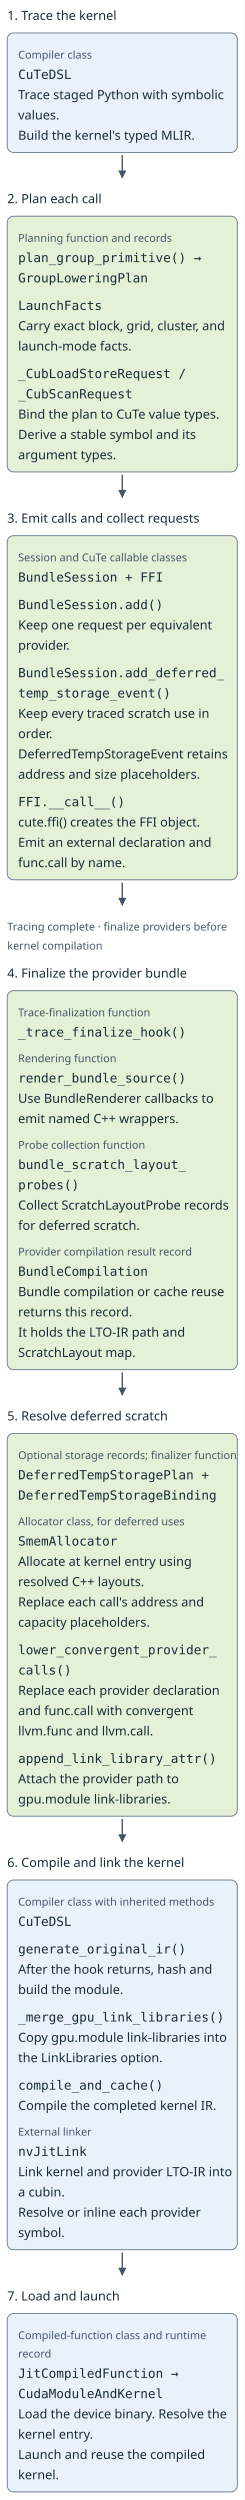
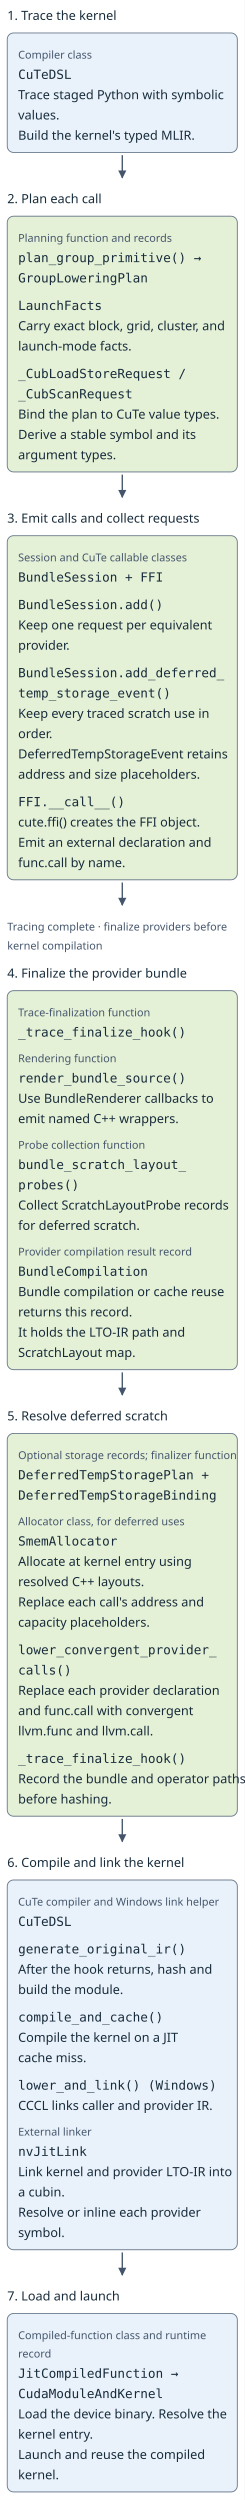
<svg xmlns="http://www.w3.org/2000/svg" role="img" aria-labelledby="cutlass-phases-classes-title cutlass-phases-classes-desc" viewBox="0 0 270 2760">
  <defs>
    <marker id="cutlass-phases-classes-arrow" viewBox="0 0 10 10" refX="9" refY="5" markerWidth="6" markerHeight="6" orient="auto">
      <path d="M0 0L10 5L0 10Z" fill="#44556b" />
    </marker>
  </defs>
  <rect width="270" height="2760" fill="#ffffff" />
  <text x="8" y="22" font-family="sans-serif" font-size="14px" font-weight="500" fill="#172b3a">1. Trace the kernel</text>
  <g data-node="CuTeDSL" role="group" aria-label="CuTe compiler. Compiler class. CuTeDSL. Trace staged Python with symbolic values.. Build the kernel's typed MLIR.">
    <rect x="8" y="36.4" width="254" height="131.9" rx="7" fill="#e9f2fb" stroke="#68798b" stroke-width="1" />
    <text x="20" y="64.7" font-family="sans-serif" font-size="12px" font-weight="400" fill="#44556b">Compiler class</text>
    <text x="20" y="87.1" font-family="ui-monospace, SFMono-Regular, Consolas, monospace" font-size="14px" font-weight="500" fill="#172b3a">CuTeDSL</text>
    <text x="20" y="109.5" font-family="sans-serif" font-size="14px" font-weight="400" fill="#172b3a">Trace staged Python with symbolic</text>
    <text x="20" y="131.9" font-family="sans-serif" font-size="14px" font-weight="400" fill="#172b3a">values.</text>
    <text x="20" y="154.3" font-family="sans-serif" font-size="14px" font-weight="400" fill="#172b3a">Build the kernel's typed MLIR.</text>
  </g>
  <path d="M135 171.3V196.3" marker-end="url(#cutlass-phases-classes-arrow)" fill="none" stroke="#44556b" stroke-width="1.5" />
  <text x="8" y="224.3" font-family="sans-serif" font-size="14px" font-weight="500" fill="#172b3a">2. Plan each call</text>
  <g data-node="plan_group_primitive() → GroupLoweringPlan" role="group" aria-label="cuda.coop.cutlass. Planning function and records. plan_group_primitive() → GroupLoweringPlan">
    <rect x="8" y="238.7" width="254" height="282.3" rx="7" fill="#e5f1d7" stroke="#68798b" stroke-width="1" />
    <text x="20" y="267" font-family="sans-serif" font-size="12px" font-weight="400" fill="#44556b">Planning function and records</text>
    <text x="20" y="289.4" font-family="ui-monospace, SFMono-Regular, Consolas, monospace" font-size="14px" font-weight="500" fill="#172b3a">plan_group_primitive() →</text>
    <text x="20" y="311.8" font-family="ui-monospace, SFMono-Regular, Consolas, monospace" font-size="14px" font-weight="500" fill="#172b3a">GroupLoweringPlan</text>
    <text x="20" y="342.2" font-family="ui-monospace, SFMono-Regular, Consolas, monospace" font-size="14px" font-weight="500" fill="#172b3a">LaunchFacts</text>
    <text x="20" y="364.6" font-family="sans-serif" font-size="14px" font-weight="400" fill="#172b3a">Carry exact block, grid, cluster, and</text>
    <text x="20" y="387" font-family="sans-serif" font-size="14px" font-weight="400" fill="#172b3a">launch-mode facts.</text>
    <text x="20" y="417.4" font-family="ui-monospace, SFMono-Regular, Consolas, monospace" font-size="14px" font-weight="500" fill="#172b3a">_CubLoadStoreRequest /</text>
    <text x="20" y="439.8" font-family="ui-monospace, SFMono-Regular, Consolas, monospace" font-size="14px" font-weight="500" fill="#172b3a">_CubScanRequest</text>
    <text x="20" y="462.2" font-family="sans-serif" font-size="14px" font-weight="400" fill="#172b3a">Bind the plan to CuTe value types.</text>
    <text x="20" y="484.6" font-family="sans-serif" font-size="14px" font-weight="400" fill="#172b3a">Derive a stable symbol and its</text>
    <text x="20" y="507" font-family="sans-serif" font-size="14px" font-weight="400" fill="#172b3a">argument types.</text>
  </g>
  <path d="M135 524V549" marker-end="url(#cutlass-phases-classes-arrow)" fill="none" stroke="#44556b" stroke-width="1.5" />
  <text x="8" y="577" font-family="sans-serif" font-size="14px" font-weight="500" fill="#172b3a">3. Emit calls and collect requests</text>
  <g data-node="BundleSession + FFI" role="group" aria-label="cuda.coop.cutlass. Session and CuTe callable classes. BundleSession + FFI">
    <rect x="8" y="591.4" width="254" height="379.9" rx="7" fill="#e5f1d7" stroke="#68798b" stroke-width="1" />
    <text x="20" y="619.7" font-family="sans-serif" font-size="12px" font-weight="400" fill="#44556b">Session and CuTe callable classes</text>
    <text x="20" y="642.1" font-family="ui-monospace, SFMono-Regular, Consolas, monospace" font-size="14px" font-weight="500" fill="#172b3a">BundleSession + FFI</text>
    <text x="20" y="672.5" font-family="ui-monospace, SFMono-Regular, Consolas, monospace" font-size="14px" font-weight="500" fill="#172b3a">BundleSession.add()</text>
    <text x="20" y="694.9" font-family="sans-serif" font-size="14px" font-weight="400" fill="#172b3a">Keep one request per equivalent</text>
    <text x="20" y="717.3" font-family="sans-serif" font-size="14px" font-weight="400" fill="#172b3a">provider.</text>
    <text x="20" y="747.7" font-family="ui-monospace, SFMono-Regular, Consolas, monospace" font-size="14px" font-weight="500" fill="#172b3a">BundleSession.add_deferred_</text>
    <text x="20" y="770.1" font-family="ui-monospace, SFMono-Regular, Consolas, monospace" font-size="14px" font-weight="500" fill="#172b3a">temp_storage_event()</text>
    <text x="20" y="792.5" font-family="sans-serif" font-size="14px" font-weight="400" fill="#172b3a">Keep every traced scratch use in</text>
    <text x="20" y="814.9" font-family="sans-serif" font-size="14px" font-weight="400" fill="#172b3a">order.</text>
    <text x="20" y="837.3" font-family="sans-serif" font-size="14px" font-weight="400" fill="#172b3a">DeferredTempStorageEvent retains</text>
    <text x="20" y="859.7" font-family="sans-serif" font-size="14px" font-weight="400" fill="#172b3a">address and size placeholders.</text>
    <text x="20" y="890.1" font-family="ui-monospace, SFMono-Regular, Consolas, monospace" font-size="14px" font-weight="500" fill="#172b3a">FFI.__call__()</text>
    <text x="20" y="912.5" font-family="sans-serif" font-size="14px" font-weight="400" fill="#172b3a">cute.ffi() creates the FFI object.</text>
    <text x="20" y="934.9" font-family="sans-serif" font-size="14px" font-weight="400" fill="#172b3a">Emit an external declaration and</text>
    <text x="20" y="957.3" font-family="sans-serif" font-size="14px" font-weight="400" fill="#172b3a">func.call by name.</text>
  </g>
  <path d="M135 974.3V999.3" marker-end="url(#cutlass-phases-classes-arrow)" fill="none" stroke="#44556b" stroke-width="1.5" />
  <text x="8" y="1027.3" font-family="sans-serif" font-size="12px" font-weight="400" fill="#44556b">Tracing complete · finalize providers before</text>
  <text x="8" y="1048.3" font-family="sans-serif" font-size="12px" font-weight="400" fill="#44556b">kernel compilation</text>
  <text x="8" y="1079.3" font-family="sans-serif" font-size="14px" font-weight="500" fill="#172b3a">4. Finalize the provider bundle</text>
  <g data-node="_trace_finalize_hook()" role="group" aria-label="cuda.coop.cutlass. Trace-finalization function. _trace_finalize_hook()">
    <rect x="8" y="1093.7" width="254" height="418.4" rx="7" fill="#e5f1d7" stroke="#68798b" stroke-width="1" />
    <text x="20" y="1122" font-family="sans-serif" font-size="12px" font-weight="400" fill="#44556b">Trace-finalization function</text>
    <text x="20" y="1144.4" font-family="ui-monospace, SFMono-Regular, Consolas, monospace" font-size="14px" font-weight="500" fill="#172b3a">_trace_finalize_hook()</text>
    <text x="20" y="1172.7" font-family="sans-serif" font-size="12px" font-weight="400" fill="#44556b">Rendering function</text>
    <text x="20" y="1195.1" font-family="ui-monospace, SFMono-Regular, Consolas, monospace" font-size="14px" font-weight="500" fill="#172b3a">render_bundle_source()</text>
    <text x="20" y="1217.5" font-family="sans-serif" font-size="14px" font-weight="400" fill="#172b3a">Use BundleRenderer callbacks to</text>
    <text x="20" y="1239.9" font-family="sans-serif" font-size="14px" font-weight="400" fill="#172b3a">emit named C++ wrappers.</text>
    <text x="20" y="1268.2" font-family="sans-serif" font-size="12px" font-weight="400" fill="#44556b">Probe collection function</text>
    <text x="20" y="1290.6" font-family="ui-monospace, SFMono-Regular, Consolas, monospace" font-size="14px" font-weight="500" fill="#172b3a">bundle_scratch_layout_</text>
    <text x="20" y="1313" font-family="ui-monospace, SFMono-Regular, Consolas, monospace" font-size="14px" font-weight="500" fill="#172b3a">probes()</text>
    <text x="20" y="1335.4" font-family="sans-serif" font-size="14px" font-weight="400" fill="#172b3a">Collect ScratchLayoutProbe records</text>
    <text x="20" y="1357.8" font-family="sans-serif" font-size="14px" font-weight="400" fill="#172b3a">for deferred scratch.</text>
    <text x="20" y="1386.1" font-family="sans-serif" font-size="12px" font-weight="400" fill="#44556b">Provider compilation result record</text>
    <text x="20" y="1408.5" font-family="ui-monospace, SFMono-Regular, Consolas, monospace" font-size="14px" font-weight="500" fill="#172b3a">BundleCompilation</text>
    <text x="20" y="1430.9" font-family="sans-serif" font-size="14px" font-weight="400" fill="#172b3a">Bundle compilation or cache reuse</text>
    <text x="20" y="1453.3" font-family="sans-serif" font-size="14px" font-weight="400" fill="#172b3a">returns this record.</text>
    <text x="20" y="1475.7" font-family="sans-serif" font-size="14px" font-weight="400" fill="#172b3a">It holds the LTO-IR path and</text>
    <text x="20" y="1498.1" font-family="sans-serif" font-size="14px" font-weight="400" fill="#172b3a">ScratchLayout map.</text>
  </g>
  <path d="M135 1515.1V1540.1" marker-end="url(#cutlass-phases-classes-arrow)" fill="none" stroke="#44556b" stroke-width="1.5" />
  <text x="8" y="1568.1" font-family="sans-serif" font-size="14px" font-weight="500" fill="#172b3a">5. Resolve deferred scratch</text>
  <g data-node="DeferredTempStoragePlan + DeferredTempStorageBinding" role="group" aria-label="cuda.coop.cutlass. Optional storage records; finalizer function. DeferredTempStoragePlan + DeferredTempStorageBinding">
    <rect x="8" y="1582.5" width="254" height="422.6" rx="7" fill="#e5f1d7" stroke="#68798b" stroke-width="1" />
    <text x="20" y="1610.8" font-family="sans-serif" font-size="12px" font-weight="400" fill="#44556b">Optional storage records; finalizer function</text>
    <text x="20" y="1633.2" font-family="ui-monospace, SFMono-Regular, Consolas, monospace" font-size="14px" font-weight="500" fill="#172b3a">DeferredTempStoragePlan +</text>
    <text x="20" y="1655.6" font-family="ui-monospace, SFMono-Regular, Consolas, monospace" font-size="14px" font-weight="500" fill="#172b3a">DeferredTempStorageBinding</text>
    <text x="20" y="1683.9" font-family="sans-serif" font-size="12px" font-weight="400" fill="#44556b">Allocator class, for deferred uses</text>
    <text x="20" y="1706.3" font-family="ui-monospace, SFMono-Regular, Consolas, monospace" font-size="14px" font-weight="500" fill="#172b3a">SmemAllocator</text>
    <text x="20" y="1728.7" font-family="sans-serif" font-size="14px" font-weight="400" fill="#172b3a">Allocate at kernel entry using</text>
    <text x="20" y="1751.1" font-family="sans-serif" font-size="14px" font-weight="400" fill="#172b3a">resolved C++ layouts.</text>
    <text x="20" y="1773.5" font-family="sans-serif" font-size="14px" font-weight="400" fill="#172b3a">Replace each call's address and</text>
    <text x="20" y="1795.9" font-family="sans-serif" font-size="14px" font-weight="400" fill="#172b3a">capacity placeholders.</text>
    <text x="20" y="1826.3" font-family="ui-monospace, SFMono-Regular, Consolas, monospace" font-size="14px" font-weight="500" fill="#172b3a">lower_convergent_provider_</text>
    <text x="20" y="1848.7" font-family="ui-monospace, SFMono-Regular, Consolas, monospace" font-size="14px" font-weight="500" fill="#172b3a">calls()</text>
    <text x="20" y="1871.1" font-family="sans-serif" font-size="14px" font-weight="400" fill="#172b3a">Replace each provider declaration</text>
    <text x="20" y="1893.5" font-family="sans-serif" font-size="14px" font-weight="400" fill="#172b3a">and func.call with convergent</text>
    <text x="20" y="1915.9" font-family="sans-serif" font-size="14px" font-weight="400" fill="#172b3a">llvm.func and llvm.call.</text>
-     <text x="20" y="1946.3" font-family="ui-monospace, SFMono-Regular, Consolas, monospace" font-size="14px" font-weight="500" fill="#172b3a">append_link_library_attr()</text>
-     <text x="20" y="1968.7" font-family="sans-serif" font-size="14px" font-weight="400" fill="#172b3a">Attach the provider path to</text>
-     <text x="20" y="1991.1" font-family="sans-serif" font-size="14px" font-weight="400" fill="#172b3a">gpu.module link-libraries.</text>
+     <text x="20" y="1946.3" font-family="ui-monospace, SFMono-Regular, Consolas, monospace" font-size="14px" font-weight="500" fill="#172b3a">_trace_finalize_hook()</text>
+     <text x="20" y="1968.7" font-family="sans-serif" font-size="14px" font-weight="400" fill="#172b3a">Record the bundle and operator paths</text>
+     <text x="20" y="1991.1" font-family="sans-serif" font-size="14px" font-weight="400" fill="#172b3a">before hashing.</text>
  </g>
  <path d="M135 2008.1V2033.1" marker-end="url(#cutlass-phases-classes-arrow)" fill="none" stroke="#44556b" stroke-width="1.5" />
  <text x="8" y="2061.1" font-family="sans-serif" font-size="14px" font-weight="500" fill="#172b3a">6. Compile and link the kernel</text>
  <g data-node="CuTeDSL" role="group" aria-label="CuTe compiler. Compiler class with inherited methods. CuTeDSL">
    <rect x="8" y="2075.5" width="254" height="408.2" rx="7" fill="#e9f2fb" stroke="#68798b" stroke-width="1" />
-     <text x="20" y="2103.8" font-family="sans-serif" font-size="12px" font-weight="400" fill="#44556b">Compiler class with inherited methods</text>
+     <text x="20" y="2103.8" font-family="sans-serif" font-size="12px" font-weight="400" fill="#44556b">CuTe compiler and Windows link helper</text>
    <text x="20" y="2126.2" font-family="ui-monospace, SFMono-Regular, Consolas, monospace" font-size="14px" font-weight="500" fill="#172b3a">CuTeDSL</text>
    <text x="20" y="2156.6" font-family="ui-monospace, SFMono-Regular, Consolas, monospace" font-size="14px" font-weight="500" fill="#172b3a">generate_original_ir()</text>
    <text x="20" y="2179" font-family="sans-serif" font-size="14px" font-weight="400" fill="#172b3a">After the hook returns, hash and</text>
    <text x="20" y="2201.4" font-family="sans-serif" font-size="14px" font-weight="400" fill="#172b3a">build the module.</text>
-     <text x="20" y="2231.8" font-family="ui-monospace, SFMono-Regular, Consolas, monospace" font-size="14px" font-weight="500" fill="#172b3a">_merge_gpu_link_libraries()</text>
-     <text x="20" y="2254.2" font-family="sans-serif" font-size="14px" font-weight="400" fill="#172b3a">Copy gpu.module link-libraries into</text>
-     <text x="20" y="2276.6" font-family="sans-serif" font-size="14px" font-weight="400" fill="#172b3a">the LinkLibraries option.</text>
-     <text x="20" y="2307" font-family="ui-monospace, SFMono-Regular, Consolas, monospace" font-size="14px" font-weight="500" fill="#172b3a">compile_and_cache()</text>
-     <text x="20" y="2329.4" font-family="sans-serif" font-size="14px" font-weight="400" fill="#172b3a">Compile the completed kernel IR.</text>
+     <text x="20" y="2231.8" font-family="ui-monospace, SFMono-Regular, Consolas, monospace" font-size="14px" font-weight="500" fill="#172b3a">compile_and_cache()</text>
+     <text x="20" y="2254.2" font-family="sans-serif" font-size="14px" font-weight="400" fill="#172b3a">Compile the kernel on a JIT</text>
+     <text x="20" y="2276.6" font-family="sans-serif" font-size="14px" font-weight="400" fill="#172b3a">cache miss.</text>
+     <text x="20" y="2307" font-family="ui-monospace, SFMono-Regular, Consolas, monospace" font-size="14px" font-weight="500" fill="#172b3a">lower_and_link() (Windows)</text>
+     <text x="20" y="2329.4" font-family="sans-serif" font-size="14px" font-weight="400" fill="#172b3a">CCCL links caller and provider IR.</text>
    <text x="20" y="2357.7" font-family="sans-serif" font-size="12px" font-weight="400" fill="#44556b">External linker</text>
    <text x="20" y="2380.1" font-family="ui-monospace, SFMono-Regular, Consolas, monospace" font-size="14px" font-weight="500" fill="#172b3a">nvJitLink</text>
    <text x="20" y="2402.5" font-family="sans-serif" font-size="14px" font-weight="400" fill="#172b3a">Link kernel and provider LTO-IR into</text>
    <text x="20" y="2424.9" font-family="sans-serif" font-size="14px" font-weight="400" fill="#172b3a">a cubin.</text>
    <text x="20" y="2447.3" font-family="sans-serif" font-size="14px" font-weight="400" fill="#172b3a">Resolve or inline each provider</text>
    <text x="20" y="2469.7" font-family="sans-serif" font-size="14px" font-weight="400" fill="#172b3a">symbol.</text>
  </g>
  <path d="M135 2486.7V2511.7" marker-end="url(#cutlass-phases-classes-arrow)" fill="none" stroke="#44556b" stroke-width="1.5" />
  <text x="8" y="2539.7" font-family="sans-serif" font-size="14px" font-weight="500" fill="#172b3a">7. Load and launch</text>
  <g data-node="JitCompiledFunction → CudaModuleAndKernel" role="group" aria-label="CuTe compiler. Compiled-function class and runtime record. JitCompiledFunction → CudaModuleAndKernel. Load the device binary. Resolve the kernel entry.. Launch and reuse the compiled kernel.">
    <rect x="8" y="2554.1" width="254" height="197" rx="7" fill="#e9f2fb" stroke="#68798b" stroke-width="1" />
    <text x="20" y="2582.4" font-family="sans-serif" font-size="12px" font-weight="400" fill="#44556b">Compiled-function class and runtime</text>
    <text x="20" y="2602.7" font-family="sans-serif" font-size="12px" font-weight="400" fill="#44556b">record</text>
    <text x="20" y="2625.1" font-family="ui-monospace, SFMono-Regular, Consolas, monospace" font-size="14px" font-weight="500" fill="#172b3a">JitCompiledFunction →</text>
    <text x="20" y="2647.5" font-family="ui-monospace, SFMono-Regular, Consolas, monospace" font-size="14px" font-weight="500" fill="#172b3a">CudaModuleAndKernel</text>
    <text x="20" y="2669.9" font-family="sans-serif" font-size="14px" font-weight="400" fill="#172b3a">Load the device binary. Resolve the</text>
    <text x="20" y="2692.3" font-family="sans-serif" font-size="14px" font-weight="400" fill="#172b3a">kernel entry.</text>
    <text x="20" y="2714.7" font-family="sans-serif" font-size="14px" font-weight="400" fill="#172b3a">Launch and reuse the compiled</text>
    <text x="20" y="2737.1" font-family="sans-serif" font-size="14px" font-weight="400" fill="#172b3a">kernel.</text>
  </g>
</svg>
